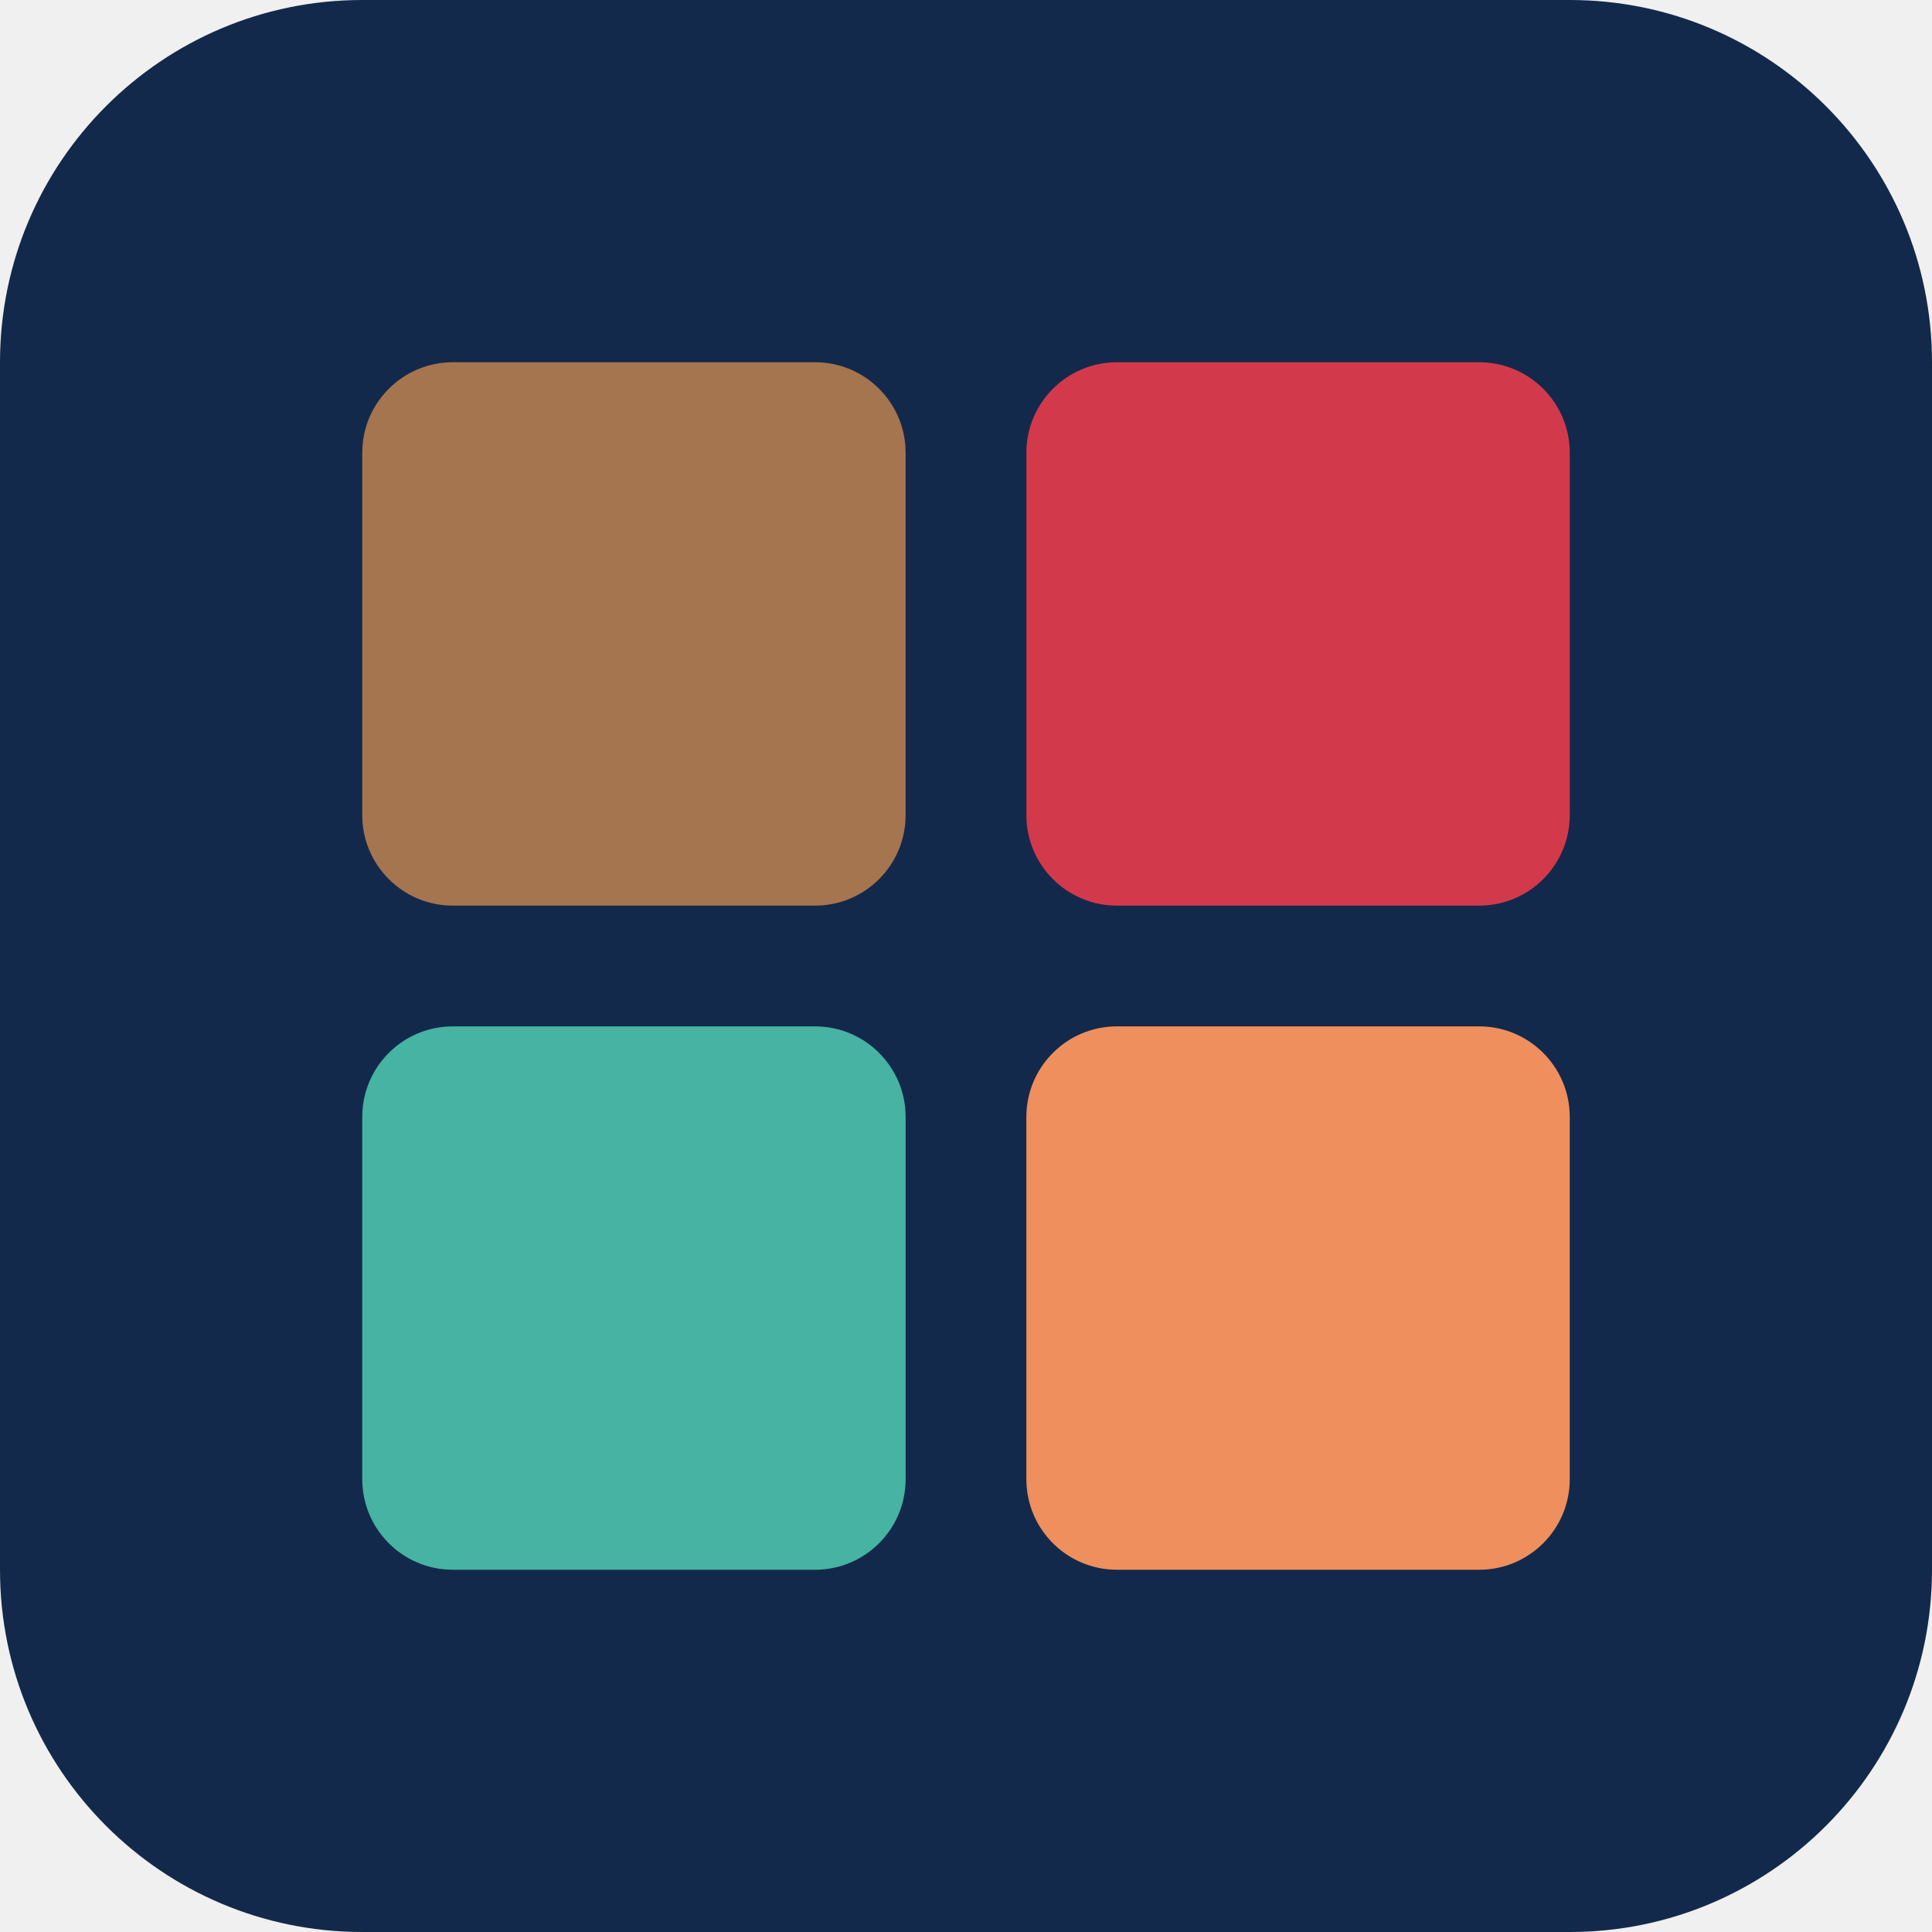
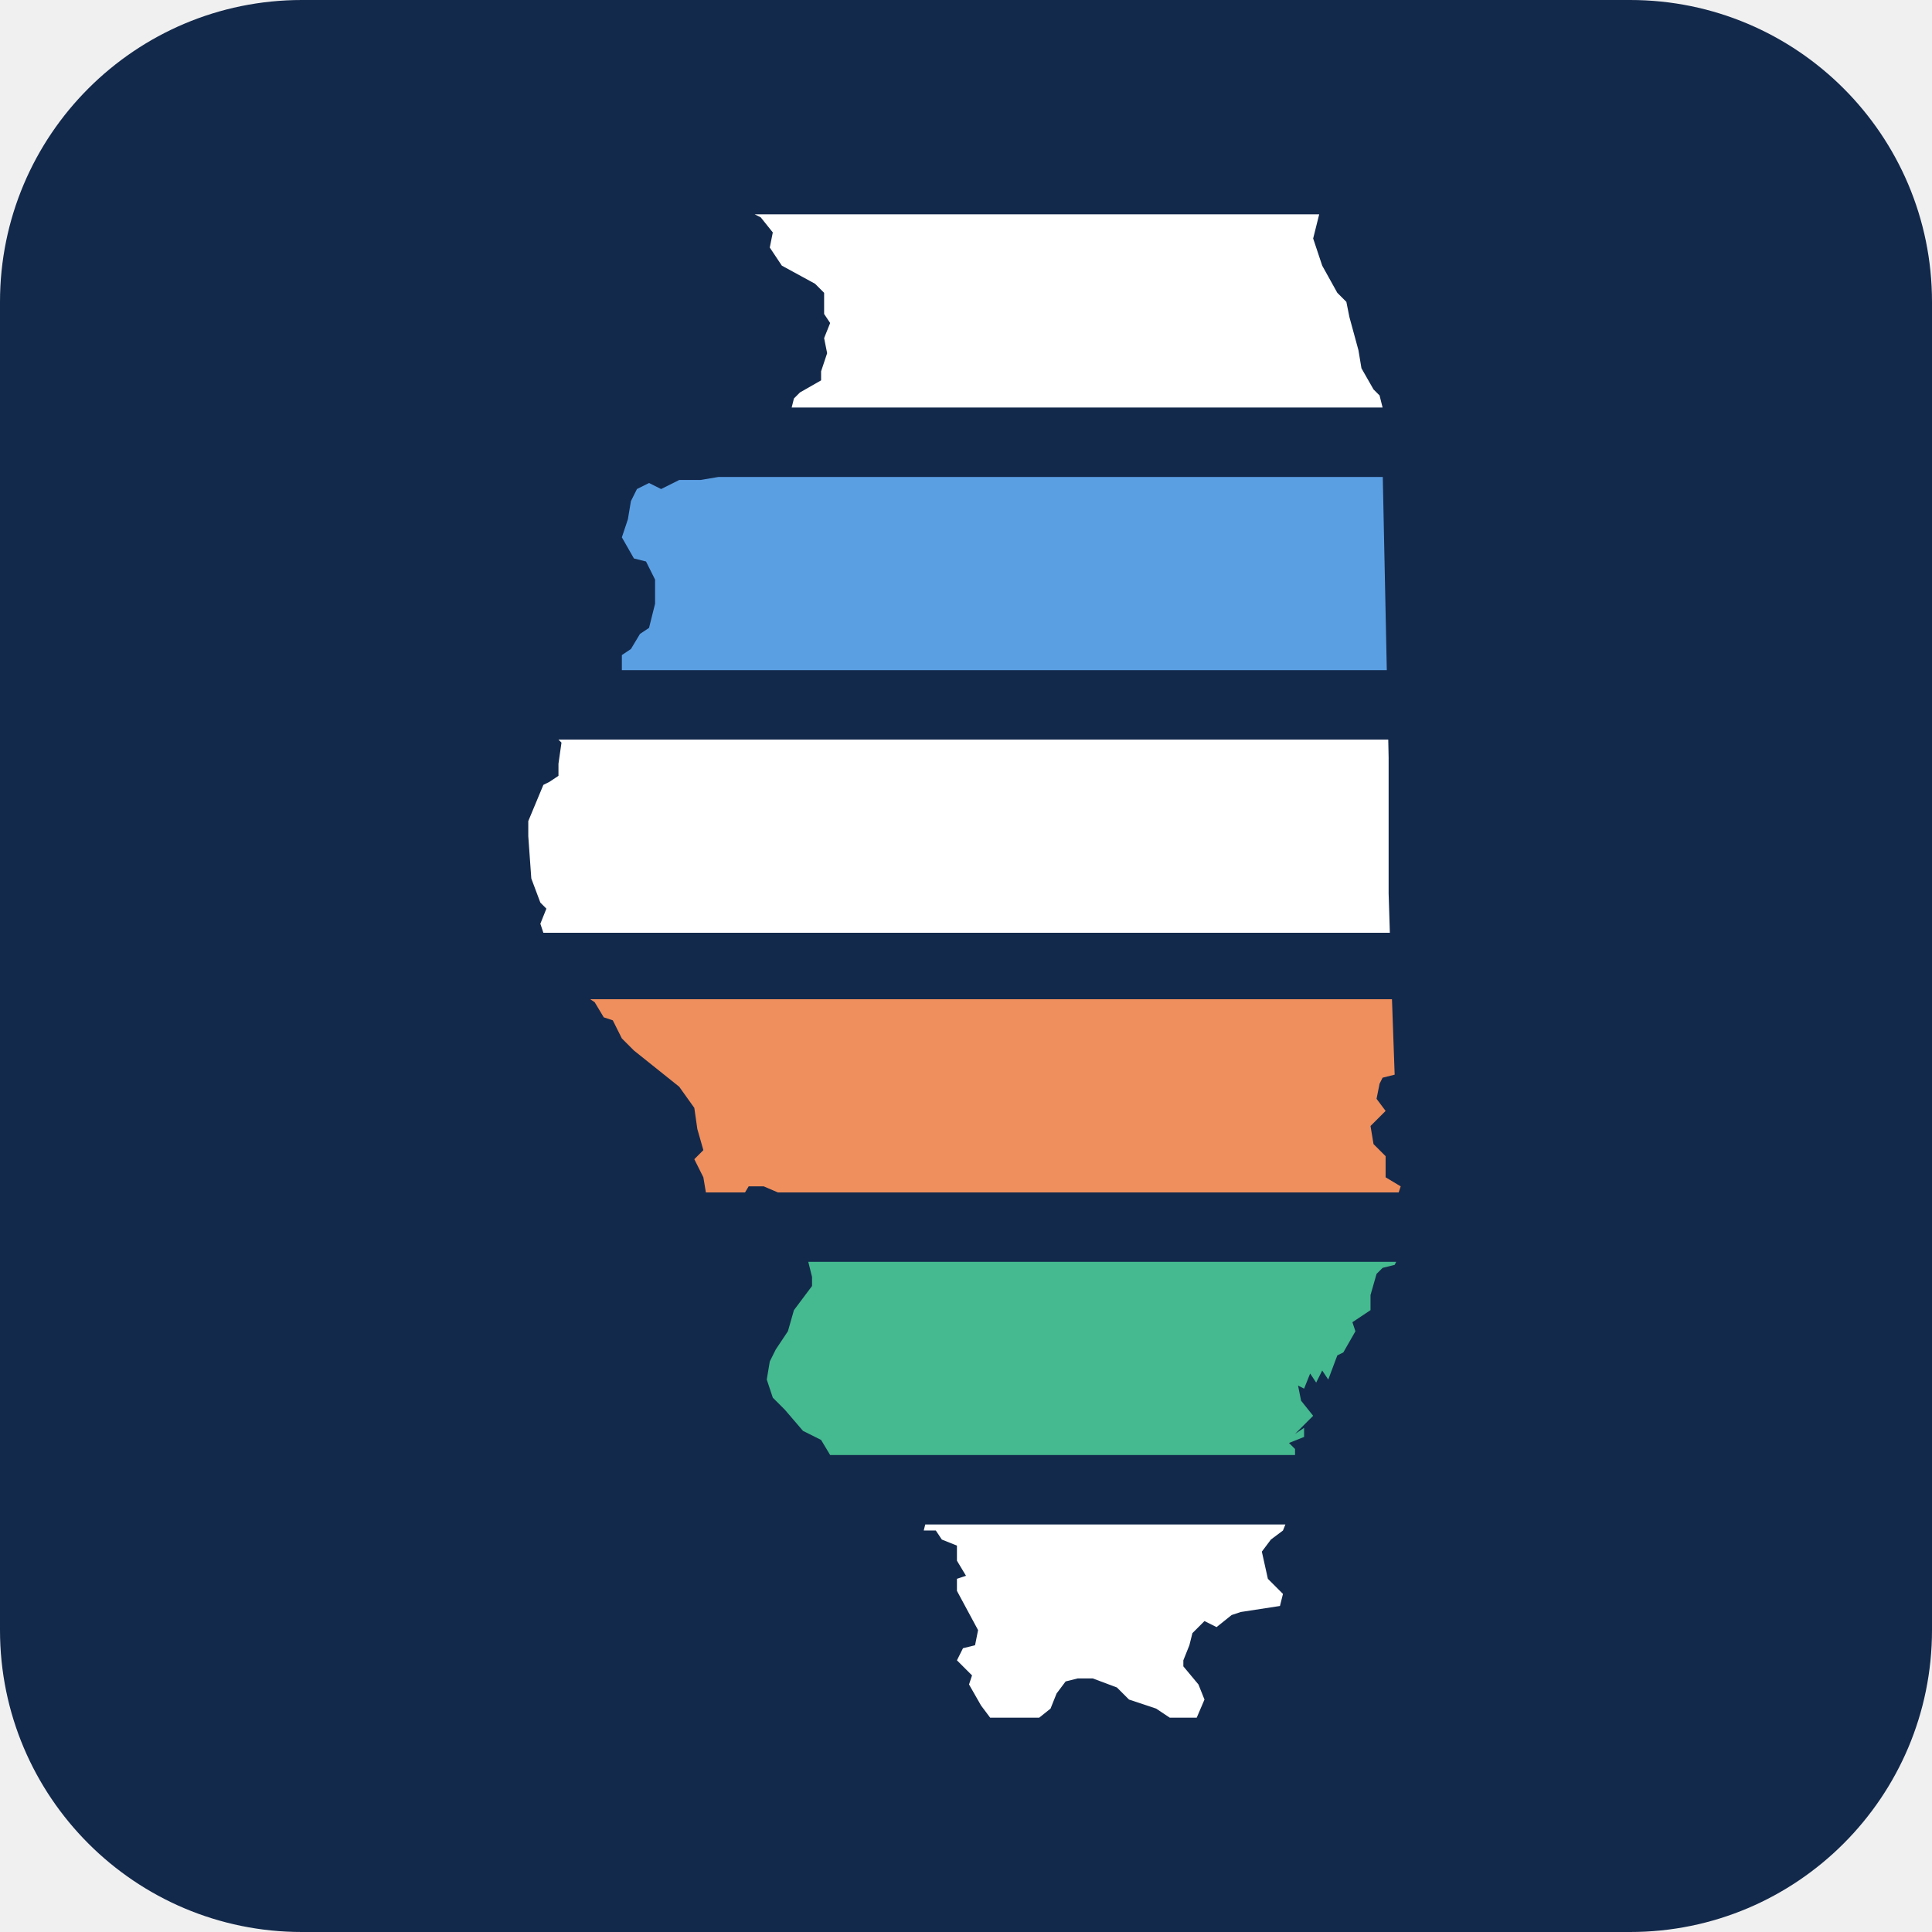
<svg xmlns="http://www.w3.org/2000/svg" viewBox="0 0 64 64">
-   <rect width="64" height="64" rx="12" fill="#13294b" />
-   <rect x="12" y="12" width="18" height="18" rx="3" fill="#a5754f" />
-   <rect x="34" y="12" width="18" height="18" rx="3" fill="#d23a4b" />
-   <rect x="12" y="34" width="18" height="18" rx="3" fill="#46b3a3" />
-   <rect x="34" y="34" width="18" height="18" rx="3" fill="#ef8f5d" />
+   <rect width="64" height="64" rx="10" fill="#13294b" />
+   <clipPath id="f">
+     <path d="M18.2,25.9L18.5,25.7L18.5,25.3L18.6,24.6L18.3,24.3L18.7,23.8L19.5,23.5L19.9,23.5L20.4,23.2L20.4,22.7L20.6,22.3L20.6,21.7L20.9,21.5L21.2,21.0L21.5,20.8L21.7,20.0L21.7,19.2L21.4,18.6L21.0,18.5L20.6,17.8L20.8,17.2L20.9,16.6L21.1,16.2L21.5,16.0L21.9,16.2L22.5,15.9L23.2,15.9L23.8,15.8L24.3,15.3L24.5,15.2L25.2,15.3L25.6,14.8L26.0,14.6L26.0,14.1L26.2,13.6L26.3,13.2L26.5,13.0L27.2,12.6L27.2,12.3L27.4,11.7L27.3,11.2L27.5,10.7L27.3,10.4L27.3,9.7L27.0,9.4L25.9,8.8L25.5,8.2L25.6,7.7L25.2,7.2L24.6,6.9L24.6,6.7L24.0,6.4L24.1,6L25.2,6.0L30.8,6.1L32.1,6.1L36.9,6.2L37.9,6.2L41.7,6.1L43.7,6.1L43.7,7.1L43.5,7.9L43.8,8.8L44.3,9.7L44.6,10.0L44.7,10.5L45.0,11.6L45.1,12.2L45.5,12.9L45.7,13.1L45.8,13.5L45.8,15.5L46.0,25.1L46.0,27.1L46.0,29.5L46.0,29.6L46.1,32.8L46.1,32.8L46.2,35.6L45.8,35.7L45.7,35.9L45.6,36.4L45.9,36.8L45.4,37.3L45.5,37.9L45.9,38.3L45.9,39.0L46.4,39.3L46.1,40.2L46.5,40.9L46.5,41.3L46.2,41.9L45.8,42.0L45.6,42.2L45.4,42.9L45.4,43.4L44.8,43.8L44.9,44.1L44.5,44.8L44.3,44.9L44.0,45.7L43.8,45.4L43.6,45.8L43.4,45.5L43.2,46.0L43.0,45.9L43.1,46.4L43.5,46.9L42.9,47.5L43.2,47.3L43.2,47.6L42.7,47.8L42.9,48.0L42.9,48.5L42.5,49.0L42.9,49.3L42.2,49.2L42.7,49.9L42.3,49.9L42.5,50.2L42.7,50.2L42.5,50.7L42.1,51.0L41.8,51.4L42.0,52.3L42.5,52.8L42.4,53.2L41.1,53.4L40.8,53.5L40.3,53.9L39.9,53.7L39.5,54.1L39.4,54.5L39.2,55.0L39.2,55.2L39.7,55.8L39.9,56.3L39.6,57.0L39.2,57.1L38.9,57.0L38.3,56.6L37.4,56.3L37.0,55.9L36.2,55.6L35.7,55.6L35.3,55.7L35.0,56.1L34.8,56.6L34.3,57.0L34.2,57.5L34.6,57.9L34.3,58L34.1,57.6L33.6,57.1L33.3,57.2L33.7,57.6L33.4,57.8L32.7,57.3L32.8,56.9L32.5,56.5L32.1,55.8L32.2,55.5L31.7,55.0L31.9,54.6L32.3,54.5L32.4,54.0L31.7,52.7L31.7,52.3L32.0,52.2L31.7,51.7L31.7,51.2L31.2,51.0L31.0,50.7L30.6,50.7L30.7,50.3L30.1,49.8L29.7,49.7L29.6,49.4L29.3,49.2L29.0,49.5L28.5,49.4L28.3,49.0L28.7,48.8L28.6,48.6L28.2,48.7L27.7,48.2L27.5,48.2L27.2,47.7L26.6,47.4L26.0,46.7L25.6,46.3L25.4,45.7L25.5,45.1L25.7,44.7L26.1,44.1L26.3,43.4L26.9,42.6L26.9,42.3L26.7,41.5L27.0,41.1L27.3,40.8L27.4,40.4L26.4,39.7L26.0,39.6L25.3,39.3L24.8,39.3L24.5,39.8L24.2,40.1L24.0,40.1L23.4,39.6L23.3,39.0L23.0,38.4L23.3,38.1L23.1,37.4L23.0,36.7L22.5,36.0L21.0,34.8L20.6,34.4L20.3,33.8L20.0,33.7L19.7,33.2L19.4,33.0L19.1,32.6L18.4,31.9L18.5,31.4L18.4,31.2L18.0,30.9L17.9,30.6L18.1,30.1L17.9,29.9L17.6,29.1L17.5,27.7L17.5,27.2L18.0,26.0Z" />
+   </clipPath>
+   <g clip-path="url(#f)">
+     <rect x="15" y="7.1" width="34" height="6.4" fill="#fff" />
+     <rect x="15" y="15.8" width="34" height="6.4" fill="#5b9fe3" />
+     <rect x="15" y="24.5" width="34" height="6.4" fill="#fff" />
+     <rect x="15" y="33.1" width="34" height="6.4" fill="#ef8f5d" />
+     <rect x="15" y="41.8" width="34" height="6.4" fill="#45b98f" />
+     <rect x="15" y="50.5" width="34" height="6.4" fill="#fff" />
+   </g>
</svg>
